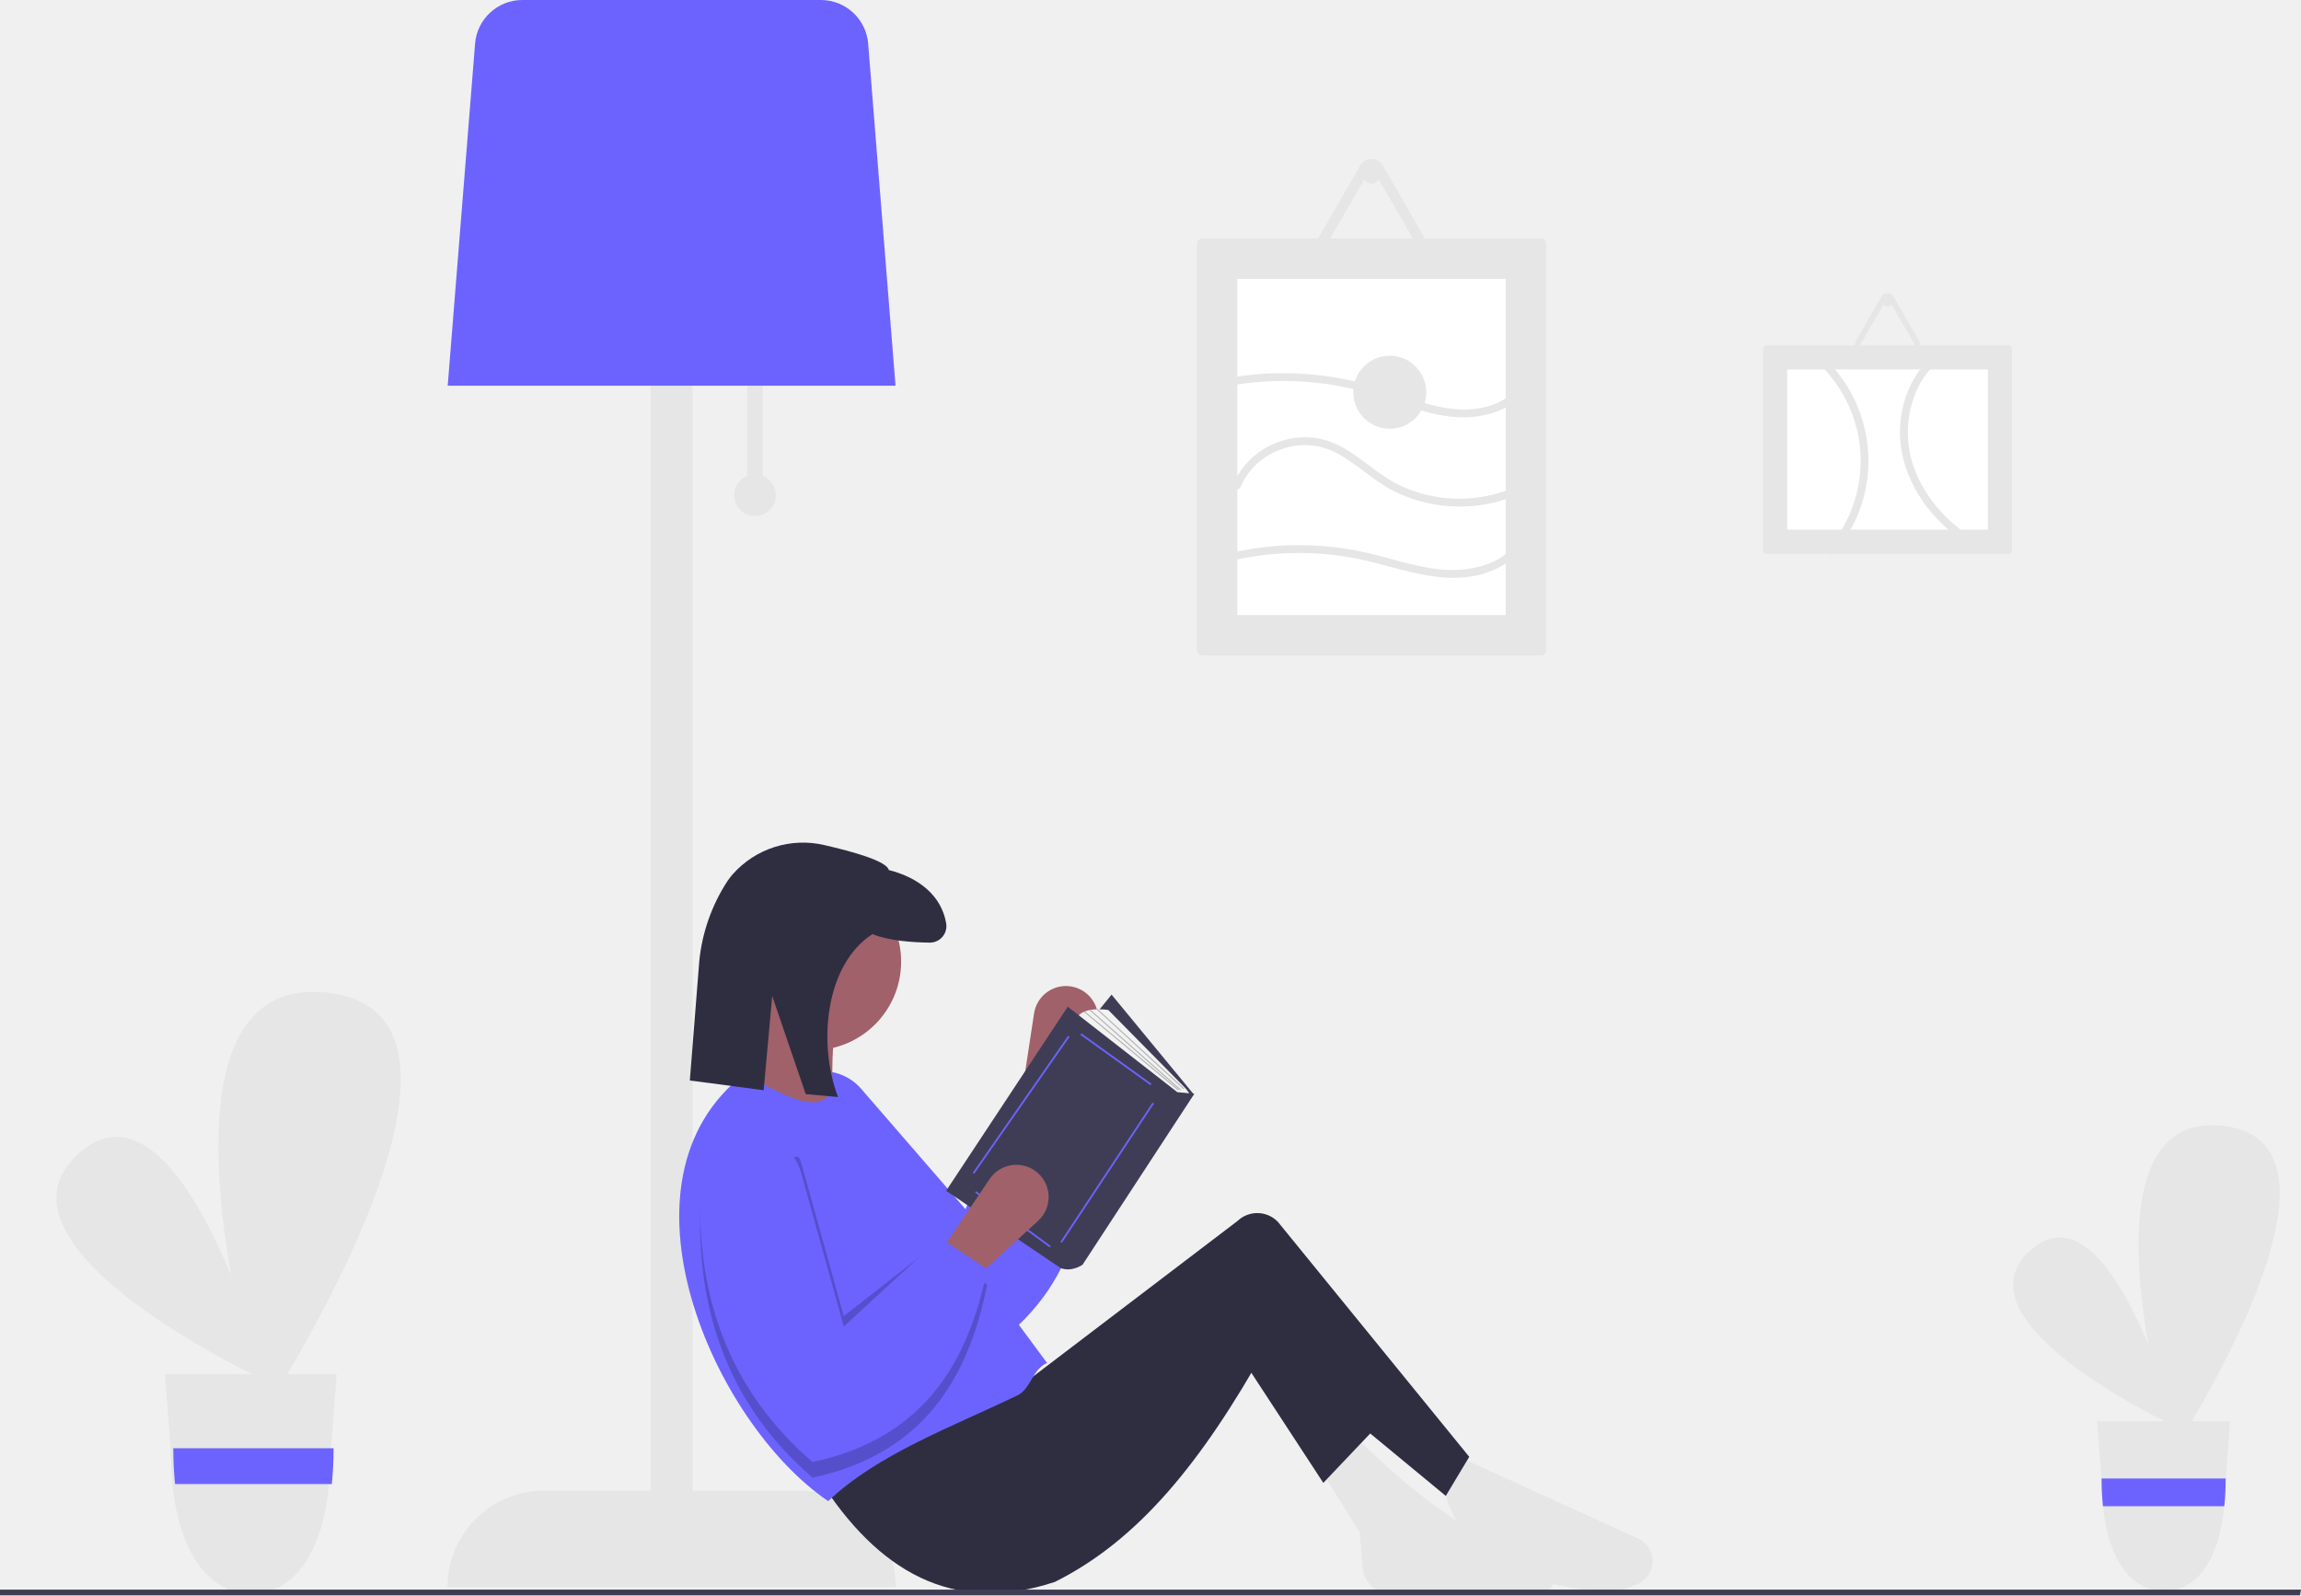
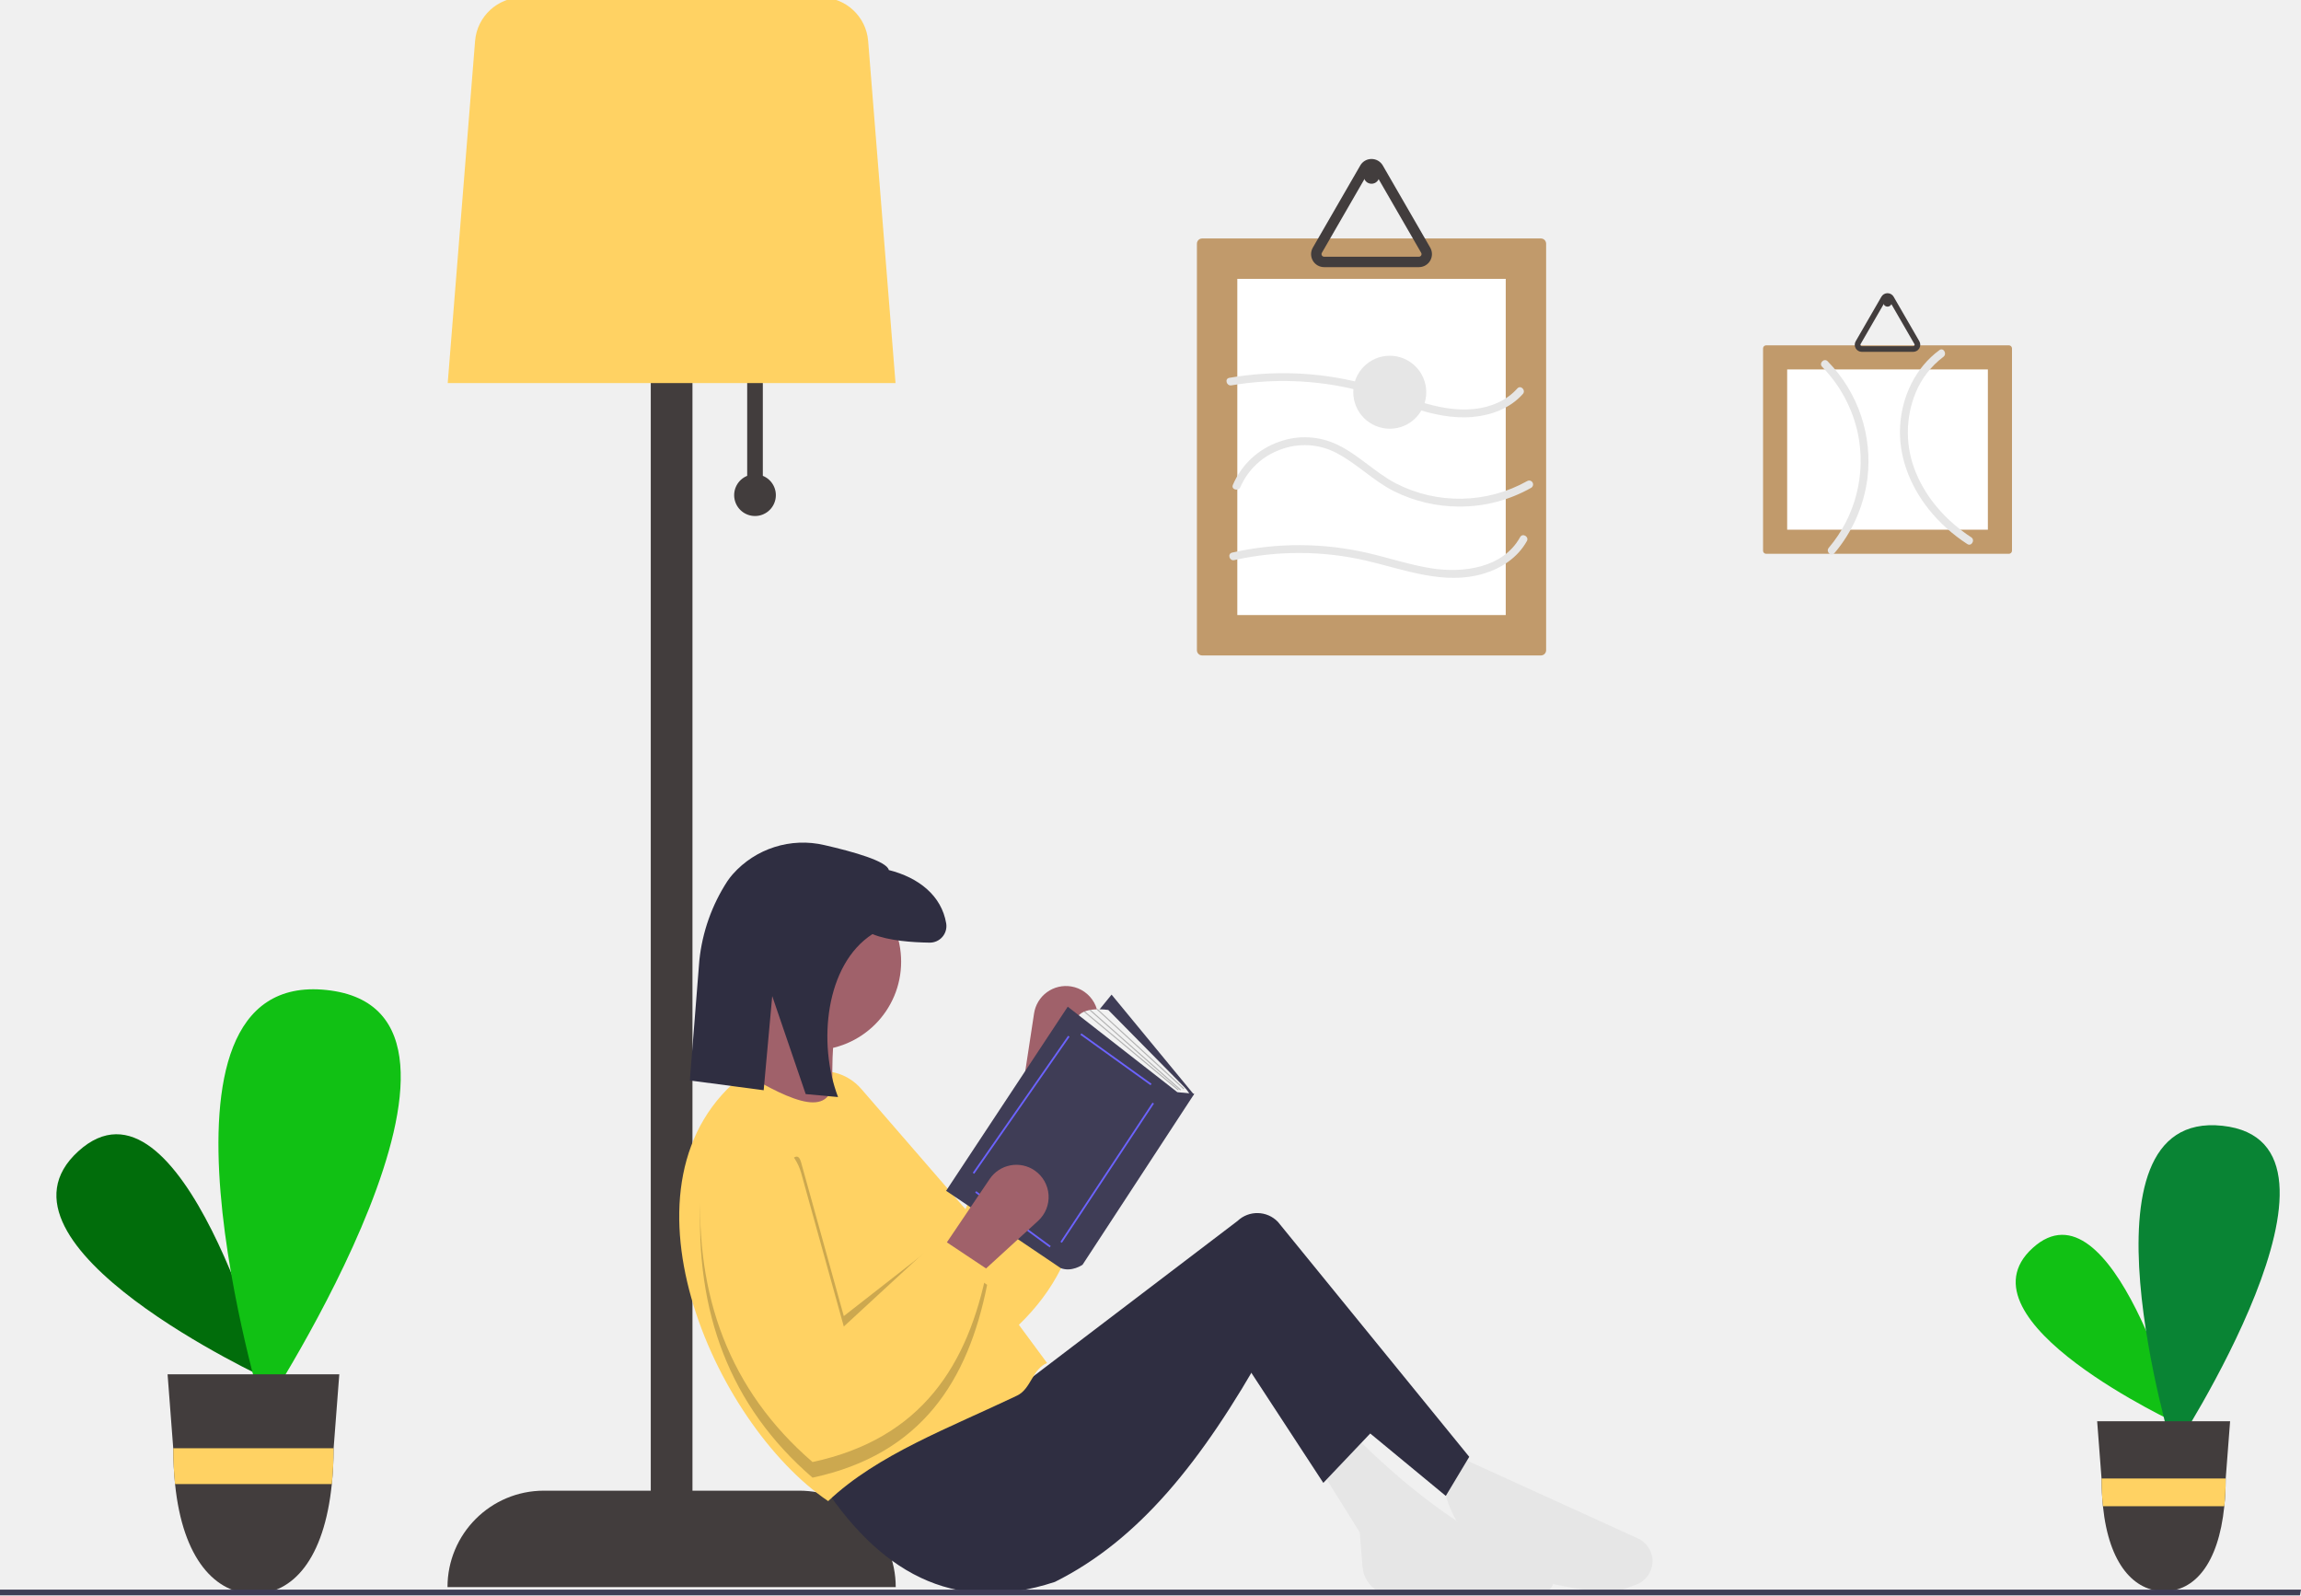
<svg xmlns="http://www.w3.org/2000/svg" width="882.951" height="612.148">
  <g>
-     <rect fill="none" id="canvas_background" height="602" width="802" y="-1" x="-1" />
+     <rect x="-1" y="-1" width="884.951" height="614.148" id="canvas_background" fill="none" />
  </g>
  <g>
-     <path id="svg_1" fill="#e6e6e6" d="m102.896,530.318s-112.306,-51.7 -72.853,-87.552s72.853,87.552 72.853,87.552z" />
-     <path id="svg_2" fill="#e6e6e6" d="m100.941,542.382s-51.62,-169.606 24.392,-161.495s-24.392,161.495 -24.392,161.495z" />
-     <path id="svg_3" fill="#e6e6e6" d="m63.305,527.34l2.167,28.372l0.034,0.49a130.356,130.356 0 0 0 0.671,13.266c2.94,28.939 15.579,42.128 30.349,42.128s26.858,-13.189 29.799,-42.128a130.353,130.353 0 0 0 0.671,-13.266l0.017,-0.396l0.009,-0.095l2.175,-28.372l-65.891,0z" />
-     <path id="svg_4" fill="#6c63ff" d="m128.02,555.711l-0.009,0.095l-0.017,0.396a130.353,130.353 0 0 1 -0.671,13.266l-60.148,0a130.356,130.356 0 0 1 -0.671,-13.266l-0.034,-0.49l61.549,0z" />
-     <path id="svg_5" fill="#e6e6e6" d="m835.384,547.669s-86.949,-40.027 -56.404,-67.784s56.404,67.784 56.404,67.784z" />
-     <path id="svg_6" fill="#e6e6e6" d="m833.871,557.009s-39.965,-131.312 18.885,-125.032s-18.885,125.032 -18.885,125.032z" />
-     <path id="svg_7" fill="#e6e6e6" d="m804.732,545.363l1.677,21.966l0.027,0.379a100.924,100.924 0 0 0 0.519,10.271c2.276,22.405 12.061,32.616 23.497,32.616s20.794,-10.211 23.071,-32.616a100.921,100.921 0 0 0 0.519,-10.271l0.013,-0.306l0.007,-0.073l1.684,-21.966l-51.014,0z" />
-     <path id="svg_8" fill="#6c63ff" d="m854.061,567.329l-0.007,0.073l-0.013,0.306a100.921,100.921 0 0 1 -0.519,10.271l-46.567,0a100.924,100.924 0 0 1 -0.519,-10.271l-0.027,-0.379l47.652,0z" />
-     <path id="svg_9" fill="#e6e6e6" d="m292.716,182.587l0,-38.587l-6,0l0,38.587a8,8 0 1 0 6,0z" />
-     <path id="svg_10" fill="#e6e6e6" d="m306.716,572l-41,0l0,-498l-16,0l0,498l-41,0a37,37 0 0 0 -37,37l0,0l172,0l0,-0a37,37 0 0 0 -37,-37z" />
-     <path id="svg_11" fill="#6c63ff" d="m171.799,148l171.834,0l-10.508,-131.34a18.198,18.198 0 0 0 -18.046,-16.66l-114.727,0a18.198,18.198 0 0 0 -18.046,16.66l-10.508,131.34z" />
-     <path id="svg_12" fill="#a0616a" d="m411.055,378.52l0,0a12.37,12.37 0 0 0 -14.258,10.339l-4.838,31.749l16.46,4.366l12.061,-29.581a12.37,12.37 0 0 0 -9.425,-16.873z" />
-     <path id="svg_13" fill="#6c63ff" d="m410.747,420.548c9.135,36.302 5.203,69.506 -28.812,95.576c-40.799,-11.247 -67.935,-38.382 -84.491,-77.818a19.684,19.684 0 0 1 11.353,-26.092l0,0a19.674,19.674 0 0 1 21.659,5.582l40.031,46.204l18.78,-46.589l21.481,3.137z" />
-     <path id="svg_14" fill="#e6e6e6" d="m619.788,611.007c-37.253,-1.979 -60.395,-14.77 -66,-41l6,-11l68.695,31.294a9.609,9.609 0 0 1 -0.676,17.766l-8.019,2.94z" />
-     <path id="svg_15" fill="#e6e6e6" d="m591.003,611.27c-19.356,-0.586 -37.97,-0.404 -55.608,0.79a11.781,11.781 0 0 1 -12.547,-10.816l-1.059,-13.237l-15,-24l13,-13c21.847,21.759 45.807,40.035 74.263,50.899a5.132,5.132 0 0 1 -3.048,9.363z" />
-     <path id="svg_16" fill="#2f2e41" d="m485.788,517.007c-24.716,44.226 -49.025,74.04 -81,90c-39.339,12.984 -68.09,-4.218 -90.5,-39.5l65,-43l9.5,9.5l86.098,-65.518a10.993,10.993 0 0 1 15.464,0.344l73.438,90.174l-9,15l-69,-57z" />
-     <polygon id="svg_17" fill="#2f2e41" points="507.788 569.007 473.788 517.007 481.788 502.007 526.788 549.007 507.788 569.007" />
-     <circle id="svg_18" fill="#a0616a" r="34" cy="369.007" cx="311.788" />
-     <path id="svg_19" fill="#a0616a" d="m320.788,432.007l-38,-13a47.195,47.195 0 0 0 7,-30l31,0c-1.763,15.258 -2.027,29.73 0,43z" />
-     <path id="svg_20" fill="#6c63ff" d="m401.788,523.007c-5.697,2.339 -6.113,9.923 -11.5,12.5c-26.04,12.459 -53.589,22.568 -72.5,40.5c-44.193,-30.01 -85.155,-123.218 -32,-164c18.144,10.617 34.351,18.215 34,0l82,111z" />
-     <path id="svg_21" opacity="0.2" d="m378.788,483.007l-18.5,-6.5l-36.5,28.5l-16.362,-58.903c-1.135,-4.085 -2.974,-2.015 -5.614,0.823a19.664,19.664 0 0 0 -33.002,13.557c-1.946,42.726 10.938,78.874 42.978,106.523c41.907,-8.973 59.692,-37.286 67,-74l-1.981,-1.321q1.095,-4.256 1.981,-8.679z" />
-     <path id="svg_22" fill="#2f2e41" d="m316.363,324.281c11.215,2.562 23.98,6.193 24.696,9.567c11.537,2.907 20.245,9.871 22.023,20.487a6.358,6.358 0 0 1 -6.378,7.373c-6.274,-0.081 -15.692,-0.682 -21.912,-3.279c-18.067,11.641 -21.099,41.918 -13.209,62.528l-12.416,-1.138l-12.845,-37.602l-3.281,36.124l-28.333,-3.746l3.649,-46.065a68.631,68.631 0 0 1 10.778,-30.433a25.92,25.92 0 0 1 2.028,-2.627a36.011,36.011 0 0 1 35.201,-11.188z" />
-     <polygon id="svg_23" fill="#3f3d56" points="380.285 438.428 411.402 475.011 458.078 419.925 426.54 381.659 380.285 438.428" />
-     <path id="svg_24" fill="#f2f2f2" d="m450.088,421.187l-37.004,-30.276c2.103,-5.046 12.195,-3.364 12.195,-3.364l28.966,29.366a15.851,15.851 0 0 1 2.571,3.433l0,0l-6.728,0.841z" />
-     <path id="svg_25" fill="#3f3d56" d="m451.77,419.084l-42.05,-32.799l-46.676,70.645l43.943,29.645c4.205,1.682 8.41,-1.262 8.41,-1.262l42.891,-65.599l-6.518,-0.631z" />
-     <rect id="svg_26" fill="#6c63ff" transform="rotate(-54.2997 -361.1364,561.7738) " height="33.143" width="0.681" y="1095.598" x="225.269" />
-     <rect id="svg_27" fill="#6c63ff" transform="rotate(-56.51868 -392.3398,608.9271) " height="0.682" width="64.029" y="1202.504" x="159.028" />
-     <rect id="svg_28" fill="#6c63ff" transform="rotate(-53.65594 -428.3845,546.0667) " height="35.492" width="0.682" y="1140.11" x="118.494" />
-     <rect id="svg_29" fill="#6c63ff" transform="rotate(-55.16206 -388.6277,551.2639) " height="0.681" width="64.041" y="1118.769" x="129.725" />
-     <rect id="svg_30" fill="#b3b3b3" transform="rotate(-47.45516 -368.0795,472.2771) " height="45.164" width="0.42" y="996.175" x="227.891" />
-     <rect id="svg_31" fill="#b3b3b3" transform="rotate(-48.56153 -367.5248,486.4258) " height="46.389" width="0.421" y="1010.057" x="226.427" />
-     <rect id="svg_32" fill="#b3b3b3" transform="rotate(-50.18727 -365.6135,508.1316) " height="46.997" width="0.421" y="1031.77" x="226.83" />
-     <path id="svg_33" fill="#a0616a" d="m397.081,449.168l0,0a12.37,12.37 0 0 0 -17.314,3.229l-17.98,26.61l13,11l23.576,-21.555a12.37,12.37 0 0 0 -1.283,-19.284z" />
-     <path id="svg_34" fill="#6c63ff" d="m378.788,487.007c-7.308,36.714 -25.093,65.027 -67,74c-32.04,-27.65 -44.925,-63.797 -42.978,-106.523a19.684,19.684 0 0 1 21.441,-18.707l0,0a19.674,19.674 0 0 1 17.175,14.327l16.362,58.903l36.937,-34.042l18.063,12.042z" />
-     <polygon id="svg_35" fill="#3f3d56" points="882.556 612.148 0 612.148 0 609.966 882.951 609.966 882.556 612.148" />
-     <path id="svg_36" fill="#e6e6e6" d="m461.288,91.507a2.002,2.002 0 0 0 -2,2l0,156a2.002,2.002 0 0 0 2,2l130,0a2.002,2.002 0 0 0 2,-2l0,-156a2.002,2.002 0 0 0 -2,-2l-130,0z" />
-     <path id="svg_37" fill="#fff" d="m474.788,236.007l103,0l0,-129l-103,0l0,129z" />
-     <path id="svg_38" fill="#e6e6e6" d="m677.721,132.507a1.195,1.195 0 0 0 -1.194,1.194l0,77.612a1.195,1.195 0 0 0 1.194,1.194l93.134,0a1.195,1.195 0 0 0 1.194,-1.194l0,-77.612a1.195,1.195 0 0 0 -1.194,-1.194l-93.134,-0z" />
-     <path id="svg_39" fill="#fff" d="m685.781,141.761l0,61.493l77.015,0l0,-61.493l-77.015,0z" />
-     <path id="svg_40" fill="#e6e6e6" d="m544.475,102.507l-36.373,0a4.989,4.989 0 0 1 -4.33,-7.5l18.187,-31.5c0.015,-0.026 0.03,-0.052 0.045,-0.078a4.941,4.941 0 0 1 3.787,-2.398l0.026,-0.002c0.155,-0.014 0.313,-0.021 0.472,-0.021a4.949,4.949 0 0 1 4.33,2.5l18.187,31.5a5,5 0 0 1 -4.33,7.5l-0,0zm-37.377,-5.005a1.028,1.028 0 0 0 0.138,0.505a0.983,0.983 0 0 0 0.866,0.5l36.373,0a0.982,0.982 0 0 0 0.866,-0.5a1.027,1.027 0 0 0 0.138,-0.504a0.985,0.985 0 0 0 -0.138,-0.495l-18.187,-31.5a1,1 0 0 0 -1.732,0l-18.187,31.5a0.981,0.981 0 0 0 -0.138,0.495z" />
-     <circle id="svg_41" fill="#e6e6e6" r="3" cy="67.507" cx="526.288" />
-     <path id="svg_42" fill="#e6e6e6" d="m734.148,135.007l-19.72,0a2.705,2.705 0 0 1 -2.348,-4.066l9.86,-17.078l0.025,-0.042a2.679,2.679 0 0 1 2.053,-1.3l0.014,-0.001c0.084,-0.008 0.17,-0.012 0.256,-0.012a2.683,2.683 0 0 1 2.348,1.355l9.86,17.078a2.711,2.711 0 0 1 -2.348,4.066l-0,0zm-20.265,-2.713a0.557,0.557 0 0 0 0.075,0.274a0.533,0.533 0 0 0 0.47,0.271l19.72,0a0.533,0.533 0 0 0 0.47,-0.271a0.557,0.557 0 0 0 0.075,-0.273a0.534,0.534 0 0 0 -0.075,-0.268l-9.86,-17.079a0.542,0.542 0 0 0 -0.939,0l-9.86,17.078a0.532,0.532 0 0 0 -0.075,0.268z" />
-     <circle id="svg_43" fill="#e6e6e6" r="1.627" cy="116.031" cx="724.288" />
-     <path id="svg_44" fill="#e6e6e6" d="m475.966,186.888a26.49,26.49 0 0 1 15.262,-14.327a26.181,26.181 0 0 1 21.812,1.357c7.804,4.142 14.043,10.653 21.968,14.617a56.179,56.179 0 0 0 24.786,5.839a55.478,55.478 0 0 0 27.793,-7.214a1.501,1.501 0 0 0 -1.514,-2.59a53.343,53.343 0 0 1 -50.43,0.925c-7.951,-4.169 -14.251,-10.901 -22.351,-14.807a28.88,28.88 0 0 0 -22.231,-1.248a29.846,29.846 0 0 0 -17.988,16.651c-0.728,1.787 2.173,2.565 2.893,0.798l0,-0z" />
-     <path id="svg_45" fill="#e6e6e6" d="m473.596,214.931a114.204,114.204 0 0 1 50.54,0.175c14.766,3.424 30.009,9.585 45.234,4.99c6.802,-2.053 13.035,-6.158 16.53,-12.477c0.935,-1.691 -1.655,-3.206 -2.59,-1.514c-6.579,11.897 -21.992,13.904 -34.166,11.952c-8.134,-1.304 -15.974,-3.92 -23.98,-5.791a116.877,116.877 0 0 0 -52.364,-0.228c-1.883,0.421 -1.086,3.313 0.798,2.893z" />
-     <path id="svg_46" fill="#e6e6e6" d="m472.515,147.872a118.628,118.628 0 0 1 48.042,1.709c14.695,3.6 29.059,11.826 44.597,10.405c7.194,-0.658 14.316,-3.303 19.203,-8.807c1.278,-1.439 -0.836,-3.569 -2.121,-2.121c-4.216,4.747 -10.288,7.208 -16.519,7.873c-7.182,0.766 -14.238,-0.722 -21.074,-2.836c-7.566,-2.34 -14.917,-5.305 -22.609,-7.239a121.499,121.499 0 0 0 -50.316,-1.877c-1.899,0.324 -1.094,3.216 0.798,2.893z" />
-     <path id="svg_47" fill="#e6e6e6" d="m699.192,140.747a52.3,52.3 0 0 1 13.722,25.587a51.655,51.655 0 0 1 -11.168,43.861c-1.243,1.463 0.869,3.596 2.121,2.121a55.414,55.414 0 0 0 12.699,-28.673a54.693,54.693 0 0 0 -15.253,-45.018c-1.354,-1.381 -3.475,0.741 -2.121,2.121z" />
-     <path id="svg_48" fill="#e6e6e6" d="m744.203,134.346c-9.194,6.743 -14.341,17.627 -15.065,28.885c-0.754,11.713 3.714,23.026 10.907,32.12a62.463,62.463 0 0 0 14.848,13.404c1.62,1.06 3.125,-1.536 1.514,-2.59c-9.185,-6.01 -17.044,-14.546 -21.217,-24.791a40.117,40.117 0 0 1 -0.087,-30.738a32.842,32.842 0 0 1 10.614,-13.7c1.541,-1.13 0.046,-3.735 -1.514,-2.59z" />
-     <circle id="svg_49" fill="#e6e6e6" r="14" cy="150.507" cx="533.288" />
+     <path d="m102.896,529.318s-112.306,-51.7 -72.853,-87.552s72.853,87.552 72.853,87.552z" fill="#016d0b" id="svg_1" />
+     <path d="m100.941,541.382s-51.62,-169.606 24.392,-161.495s-24.392,161.495 -24.392,161.495z" fill="#11c114" id="svg_2" />
+     <path d="m64.305,527.34l2.167,28.372l0.034,0.49a130.356,130.356 0 0 0 0.671,13.266c2.94,28.939 15.579,42.128 30.349,42.128s26.858,-13.189 29.799,-42.128a130.353,130.353 0 0 0 0.671,-13.266l0.017,-0.396l0.009,-0.095l2.175,-28.372l-65.891,0z" fill="#423d3d" id="svg_3" />
+     <path d="m128.02,555.711l-0.009,0.095l-0.017,0.396a130.353,130.353 0 0 1 -0.671,13.266l-60.148,0a130.356,130.356 0 0 1 -0.671,-13.266l-0.034,-0.49l61.549,0z" fill="#ffd263" id="svg_4" />
+     <path d="m836.384,546.669s-86.949,-40.027 -56.404,-67.784s56.404,67.784 56.404,67.784z" fill="#11c114" id="svg_5" />
+     <path d="m833.871,557.009s-39.965,-131.312 18.885,-125.032s-18.885,125.032 -18.885,125.032z" fill="#098434" id="svg_6" />
+     <path d="m804.732,545.363l1.677,21.966l0.027,0.379a100.924,100.924 0 0 0 0.519,10.271c2.276,22.405 12.061,32.616 23.497,32.616s20.794,-10.211 23.071,-32.616a100.921,100.921 0 0 0 0.519,-10.271l0.013,-0.306l0.007,-0.073l1.684,-21.966l-51.014,0z" fill="#423d3d" id="svg_7" />
+     <path d="m854.061,567.329l-0.007,0.073l-0.013,0.306a100.921,100.921 0 0 1 -0.519,10.271l-46.567,0a100.924,100.924 0 0 1 -0.519,-10.271l-0.027,-0.379l47.652,0z" fill="#ffd263" id="svg_8" />
+     <path d="m292.716,182.587l0,-38.587l-6,0l0,38.587a8,8 0 1 0 6,0z" fill="#423d3d" id="svg_9" />
+     <path d="m306.716,572l-41,0l0,-498l-16,0l0,498l-41,0a37,37 0 0 0 -37,37l0,0l172,0l0,-0a37,37 0 0 0 -37,-37z" fill="#423d3d" id="svg_10" />
+     <path d="m171.799,147l171.834,0l-10.508,-131.34a18.198,18.198 0 0 0 -18.046,-16.66l-114.727,0a18.198,18.198 0 0 0 -18.046,16.66l-10.508,131.34z" fill="#ffd263" id="svg_11" />
+     <path d="m411.055,378.52l0,0a12.37,12.37 0 0 0 -14.258,10.339l-4.838,31.749l16.46,4.366l12.061,-29.581a12.37,12.37 0 0 0 -9.425,-16.873z" fill="#a0616a" id="svg_12" />
+     <path d="m410.747,420.548c9.135,36.302 5.203,69.506 -28.812,95.576c-40.799,-11.247 -67.935,-38.382 -84.491,-77.818a19.684,19.684 0 0 1 11.353,-26.092l0,0a19.674,19.674 0 0 1 21.659,5.582l40.031,46.204l18.78,-46.589l21.481,3.137z" fill="#ffd263" id="svg_13" />
+     <path d="m619.788,611.007c-37.253,-1.979 -60.395,-14.77 -66,-41l6,-11l68.695,31.294a9.609,9.609 0 0 1 -0.676,17.766l-8.019,2.94z" fill="#e6e6e6" id="svg_14" />
+     <path d="m591.003,611.27c-19.356,-0.586 -37.97,-0.404 -55.608,0.79a11.781,11.781 0 0 1 -12.547,-10.816l-1.059,-13.237l-15,-24l13,-13c21.847,21.759 45.807,40.035 74.263,50.899a5.132,5.132 0 0 1 -3.048,9.363z" fill="#e6e6e6" id="svg_15" />
+     <path d="m485.788,517.007c-24.716,44.226 -49.025,74.04 -81,90c-39.339,12.984 -68.09,-4.218 -90.5,-39.5l65,-43l9.5,9.5l86.098,-65.518a10.993,10.993 0 0 1 15.464,0.344l73.438,90.174l-9,15l-69,-57z" fill="#2f2e41" id="svg_16" />
+     <polygon points="507.788 569.007 473.788 517.007 481.788 502.007 526.788 549.007 507.788 569.007" fill="#2f2e41" id="svg_17" />
+     <circle cx="311.788" cy="369.007" r="34" fill="#a0616a" id="svg_18" />
+     <path d="m320.788,432.007l-38,-13a47.195,47.195 0 0 0 7,-30l31,0c-1.763,15.258 -2.027,29.73 0,43z" fill="#a0616a" id="svg_19" />
+     <path d="m401.788,523.007c-5.697,2.339 -6.113,9.923 -11.5,12.5c-26.04,12.459 -53.589,22.568 -72.5,40.5c-44.193,-30.01 -85.155,-123.218 -32,-164c18.144,10.617 34.351,18.215 34,0l82,111z" fill="#ffd263" id="svg_20" />
+     <path d="m378.788,483.007l-18.5,-6.5l-36.5,28.5l-16.362,-58.903c-1.135,-4.085 -2.974,-2.015 -5.614,0.823a19.664,19.664 0 0 0 -33.002,13.557c-1.946,42.726 10.938,78.874 42.978,106.523c41.907,-8.973 59.692,-37.286 67,-74l-1.981,-1.321q1.095,-4.256 1.981,-8.679z" opacity="0.2" id="svg_21" />
+     <path d="m316.363,324.281c11.215,2.562 23.98,6.193 24.696,9.567c11.537,2.907 20.245,9.871 22.023,20.487a6.358,6.358 0 0 1 -6.378,7.373c-6.274,-0.081 -15.692,-0.682 -21.912,-3.279c-18.067,11.641 -21.099,41.918 -13.209,62.528l-12.416,-1.138l-12.845,-37.602l-3.281,36.124l-28.333,-3.746l3.649,-46.065a68.631,68.631 0 0 1 10.778,-30.433a25.92,25.92 0 0 1 2.028,-2.627a36.011,36.011 0 0 1 35.201,-11.188z" fill="#2f2e41" id="svg_22" />
+     <polygon points="380.285 438.428 411.402 475.011 458.078 419.925 426.54 381.659 380.285 438.428" fill="#3f3d56" id="svg_23" />
+     <path d="m450.088,421.187l-37.004,-30.276c2.103,-5.046 12.195,-3.364 12.195,-3.364l28.966,29.366a15.851,15.851 0 0 1 2.571,3.433l0,0l-6.728,0.841z" fill="#f2f2f2" id="svg_24" />
+     <path d="m451.77,419.084l-42.05,-32.799l-46.676,70.645l43.943,29.645c4.205,1.682 8.41,-1.262 8.41,-1.262l42.891,-65.599l-6.518,-0.631z" fill="#3f3d56" id="svg_25" />
+     <rect x="225.269" y="1095.598" width="0.681" height="33.143" transform="rotate(-54.2997 -361.1364,561.7738) " fill="#6c63ff" id="svg_26" />
+     <rect x="159.028" y="1202.504" width="64.029" height="0.682" transform="rotate(-56.51868 -392.3398,608.9271) " fill="#6c63ff" id="svg_27" />
+     <rect x="118.494" y="1140.11" width="0.682" height="35.492" transform="rotate(-53.65594 -428.3845,546.0667) " fill="#6c63ff" id="svg_28" />
+     <rect x="129.725" y="1118.769" width="64.041" height="0.681" transform="rotate(-55.16206 -388.6277,551.2639) " fill="#6c63ff" id="svg_29" />
+     <rect x="227.891" y="996.175" width="0.42" height="45.164" transform="rotate(-47.45516 -368.0795,472.2771) " fill="#b3b3b3" id="svg_30" />
+     <rect x="226.427" y="1010.057" width="0.421" height="46.389" transform="rotate(-48.56153 -367.5248,486.4258) " fill="#b3b3b3" id="svg_31" />
+     <rect x="226.83" y="1031.77" width="0.421" height="46.997" transform="rotate(-50.18727 -365.6135,508.1316) " fill="#b3b3b3" id="svg_32" />
+     <path d="m397.081,449.168l0,0a12.37,12.37 0 0 0 -17.314,3.229l-17.98,26.61l13,11l23.576,-21.555a12.37,12.37 0 0 0 -1.283,-19.284z" fill="#a0616a" id="svg_33" />
+     <path d="m378.788,487.007c-7.308,36.714 -25.093,65.027 -67,74c-32.04,-27.65 -44.925,-63.797 -42.978,-106.523a19.684,19.684 0 0 1 21.441,-18.707l0,0a19.674,19.674 0 0 1 17.175,14.327l16.362,58.903l36.937,-34.042l18.063,12.042z" fill="#ffd263" id="svg_34" />
+     <polygon points="882.556 612.148 0 612.148 0 609.966 882.951 609.966 882.556 612.148" fill="#3f3d56" id="svg_35" />
+     <path d="m461.288,91.507a2.002,2.002 0 0 0 -2,2l0,156a2.002,2.002 0 0 0 2,2l130,0a2.002,2.002 0 0 0 2,-2l0,-156a2.002,2.002 0 0 0 -2,-2l-130,0z" fill="#c19a6b" id="svg_36" />
+     <path d="m474.788,236.007l103,0l0,-129l-103,0l0,129z" fill="#fff" id="svg_37" />
+     <path d="m677.721,132.507a1.195,1.195 0 0 0 -1.194,1.194l0,77.612a1.195,1.195 0 0 0 1.194,1.194l93.134,0a1.195,1.195 0 0 0 1.194,-1.194l0,-77.612a1.195,1.195 0 0 0 -1.194,-1.194l-93.134,-0z" fill="#c19a6b" id="svg_38" />
+     <path d="m685.781,141.761l0,61.493l77.015,0l0,-61.493l-77.015,0z" fill="#fff" id="svg_39" />
+     <path d="m544.475,102.507l-36.373,0a4.989,4.989 0 0 1 -4.33,-7.5l18.187,-31.5c0.015,-0.026 0.03,-0.052 0.045,-0.078a4.941,4.941 0 0 1 3.787,-2.398l0.026,-0.002c0.155,-0.014 0.313,-0.021 0.472,-0.021a4.949,4.949 0 0 1 4.33,2.5l18.187,31.5a5,5 0 0 1 -4.33,7.5l-0,0zm-37.377,-5.005a1.028,1.028 0 0 0 0.138,0.505a0.983,0.983 0 0 0 0.866,0.5l36.373,0a0.982,0.982 0 0 0 0.866,-0.5a1.027,1.027 0 0 0 0.138,-0.504a0.985,0.985 0 0 0 -0.138,-0.495l-18.187,-31.5a1,1 0 0 0 -1.732,0l-18.187,31.5a0.981,0.981 0 0 0 -0.138,0.495z" fill="#423d3d" id="svg_40" />
+     <circle cx="526.288" cy="67.507" r="3" fill="#423d3d" id="svg_41" />
+     <path d="m734.148,135.007l-19.72,0a2.705,2.705 0 0 1 -2.348,-4.066l9.86,-17.078l0.025,-0.042a2.679,2.679 0 0 1 2.053,-1.3l0.014,-0.001c0.084,-0.008 0.17,-0.012 0.256,-0.012a2.683,2.683 0 0 1 2.348,1.355l9.86,17.078a2.711,2.711 0 0 1 -2.348,4.066l-0,0zm-20.265,-2.713a0.557,0.557 0 0 0 0.075,0.274a0.533,0.533 0 0 0 0.47,0.271l19.72,0a0.533,0.533 0 0 0 0.47,-0.271a0.557,0.557 0 0 0 0.075,-0.273a0.534,0.534 0 0 0 -0.075,-0.268l-9.86,-17.079a0.542,0.542 0 0 0 -0.939,0l-9.86,17.078a0.532,0.532 0 0 0 -0.075,0.268z" fill="#423d3d" id="svg_42" />
+     <circle cx="724.288" cy="116.031" r="1.627" fill="#423d3d" id="svg_43" />
+     <path d="m475.966,186.888a26.49,26.49 0 0 1 15.262,-14.327a26.181,26.181 0 0 1 21.812,1.357c7.804,4.142 14.043,10.653 21.968,14.617a56.179,56.179 0 0 0 24.786,5.839a55.478,55.478 0 0 0 27.793,-7.214a1.501,1.501 0 0 0 -1.514,-2.59a53.343,53.343 0 0 1 -50.43,0.925c-7.951,-4.169 -14.251,-10.901 -22.351,-14.807a28.88,28.88 0 0 0 -22.231,-1.248a29.846,29.846 0 0 0 -17.988,16.651c-0.728,1.787 2.173,2.565 2.893,0.798l0,-0z" fill="#e6e6e6" id="svg_44" />
+     <path d="m473.596,214.931a114.204,114.204 0 0 1 50.54,0.175c14.766,3.424 30.009,9.585 45.234,4.99c6.802,-2.053 13.035,-6.158 16.53,-12.477c0.935,-1.691 -1.655,-3.206 -2.59,-1.514c-6.579,11.897 -21.992,13.904 -34.166,11.952c-8.134,-1.304 -15.974,-3.92 -23.98,-5.791a116.877,116.877 0 0 0 -52.364,-0.228c-1.883,0.421 -1.086,3.313 0.798,2.893z" fill="#e6e6e6" id="svg_45" />
+     <path d="m472.515,147.872a118.628,118.628 0 0 1 48.042,1.709c14.695,3.6 29.059,11.826 44.597,10.405c7.194,-0.658 14.316,-3.303 19.203,-8.807c1.278,-1.439 -0.836,-3.569 -2.121,-2.121c-4.216,4.747 -10.288,7.208 -16.519,7.873c-7.182,0.766 -14.238,-0.722 -21.074,-2.836c-7.566,-2.34 -14.917,-5.305 -22.609,-7.239a121.499,121.499 0 0 0 -50.316,-1.877c-1.899,0.324 -1.094,3.216 0.798,2.893z" fill="#e6e6e6" id="svg_46" />
+     <path d="m699.192,140.747a52.3,52.3 0 0 1 13.722,25.587a51.655,51.655 0 0 1 -11.168,43.861c-1.243,1.463 0.869,3.596 2.121,2.121a55.414,55.414 0 0 0 12.699,-28.673a54.693,54.693 0 0 0 -15.253,-45.018c-1.354,-1.381 -3.475,0.741 -2.121,2.121z" fill="#e6e6e6" id="svg_47" />
+     <path d="m744.203,134.346c-9.194,6.743 -14.341,17.627 -15.065,28.885c-0.754,11.713 3.714,23.026 10.907,32.12a62.463,62.463 0 0 0 14.848,13.404c1.62,1.06 3.125,-1.536 1.514,-2.59c-9.185,-6.01 -17.044,-14.546 -21.217,-24.791a40.117,40.117 0 0 1 -0.087,-30.738a32.842,32.842 0 0 1 10.614,-13.7c1.541,-1.13 0.046,-3.735 -1.514,-2.59z" fill="#e6e6e6" id="svg_48" />
+     <circle cx="533.288" cy="150.507" r="14" fill="#e6e6e6" id="svg_49" />
  </g>
</svg>
